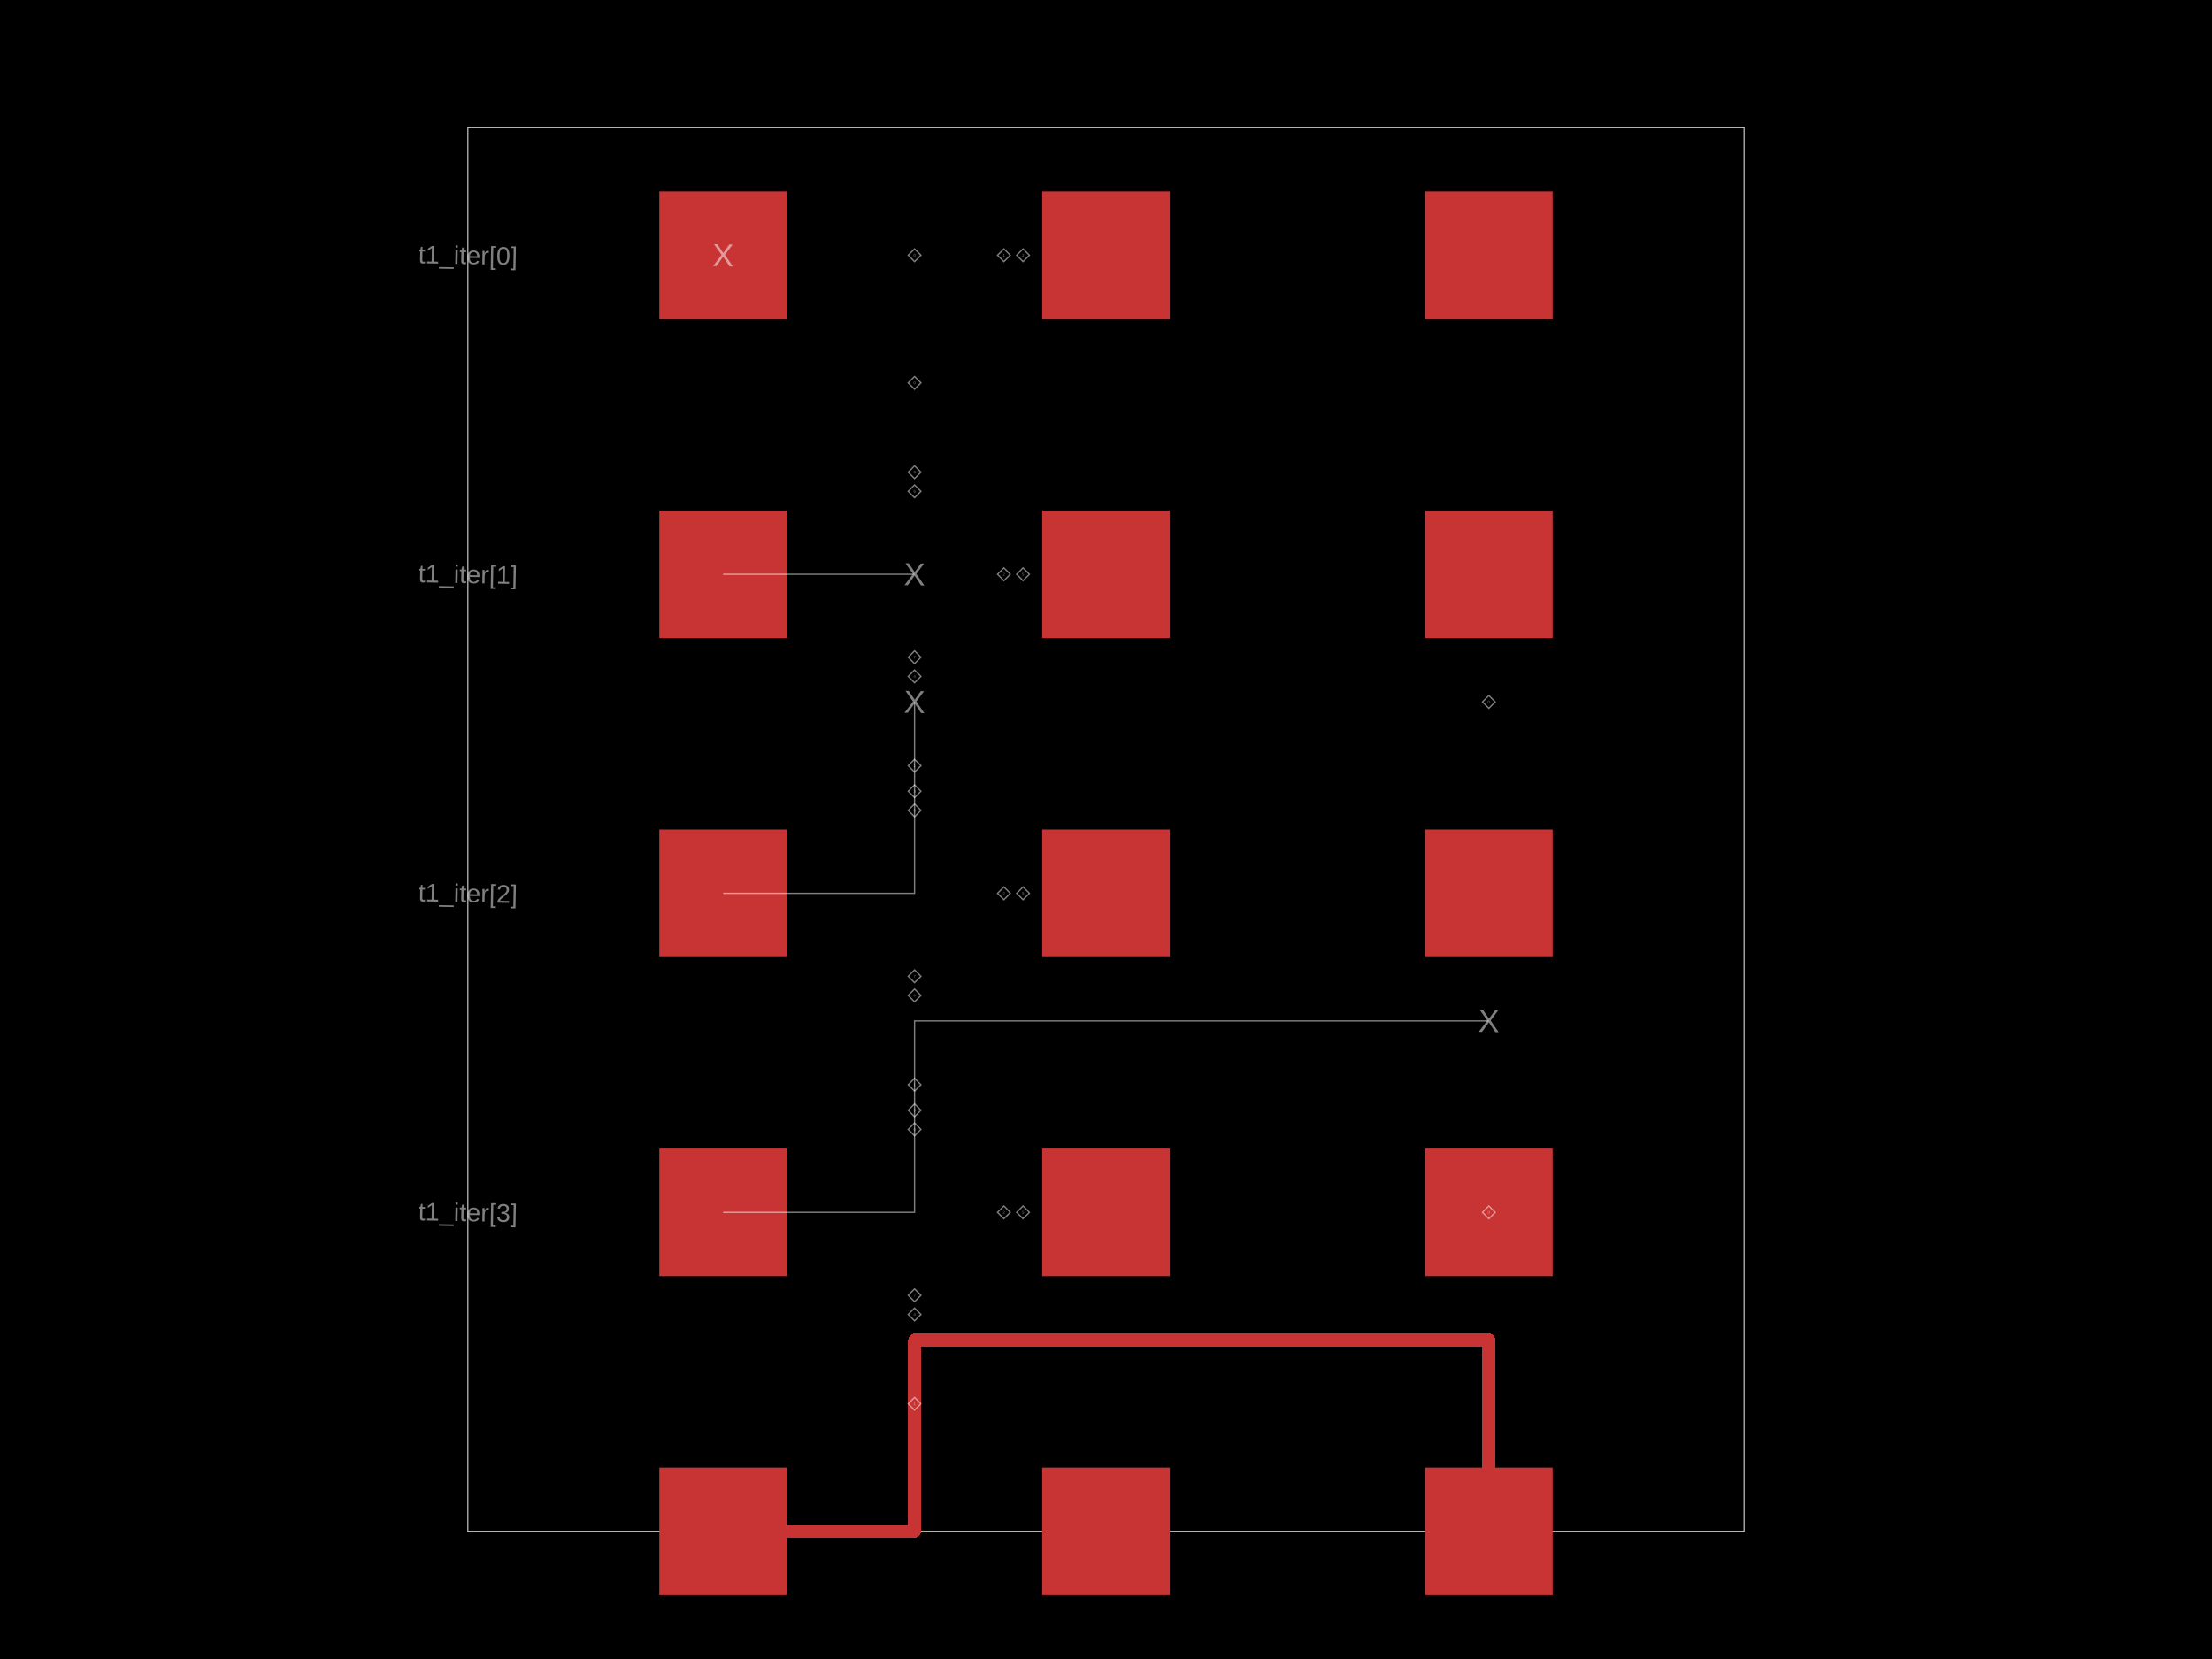
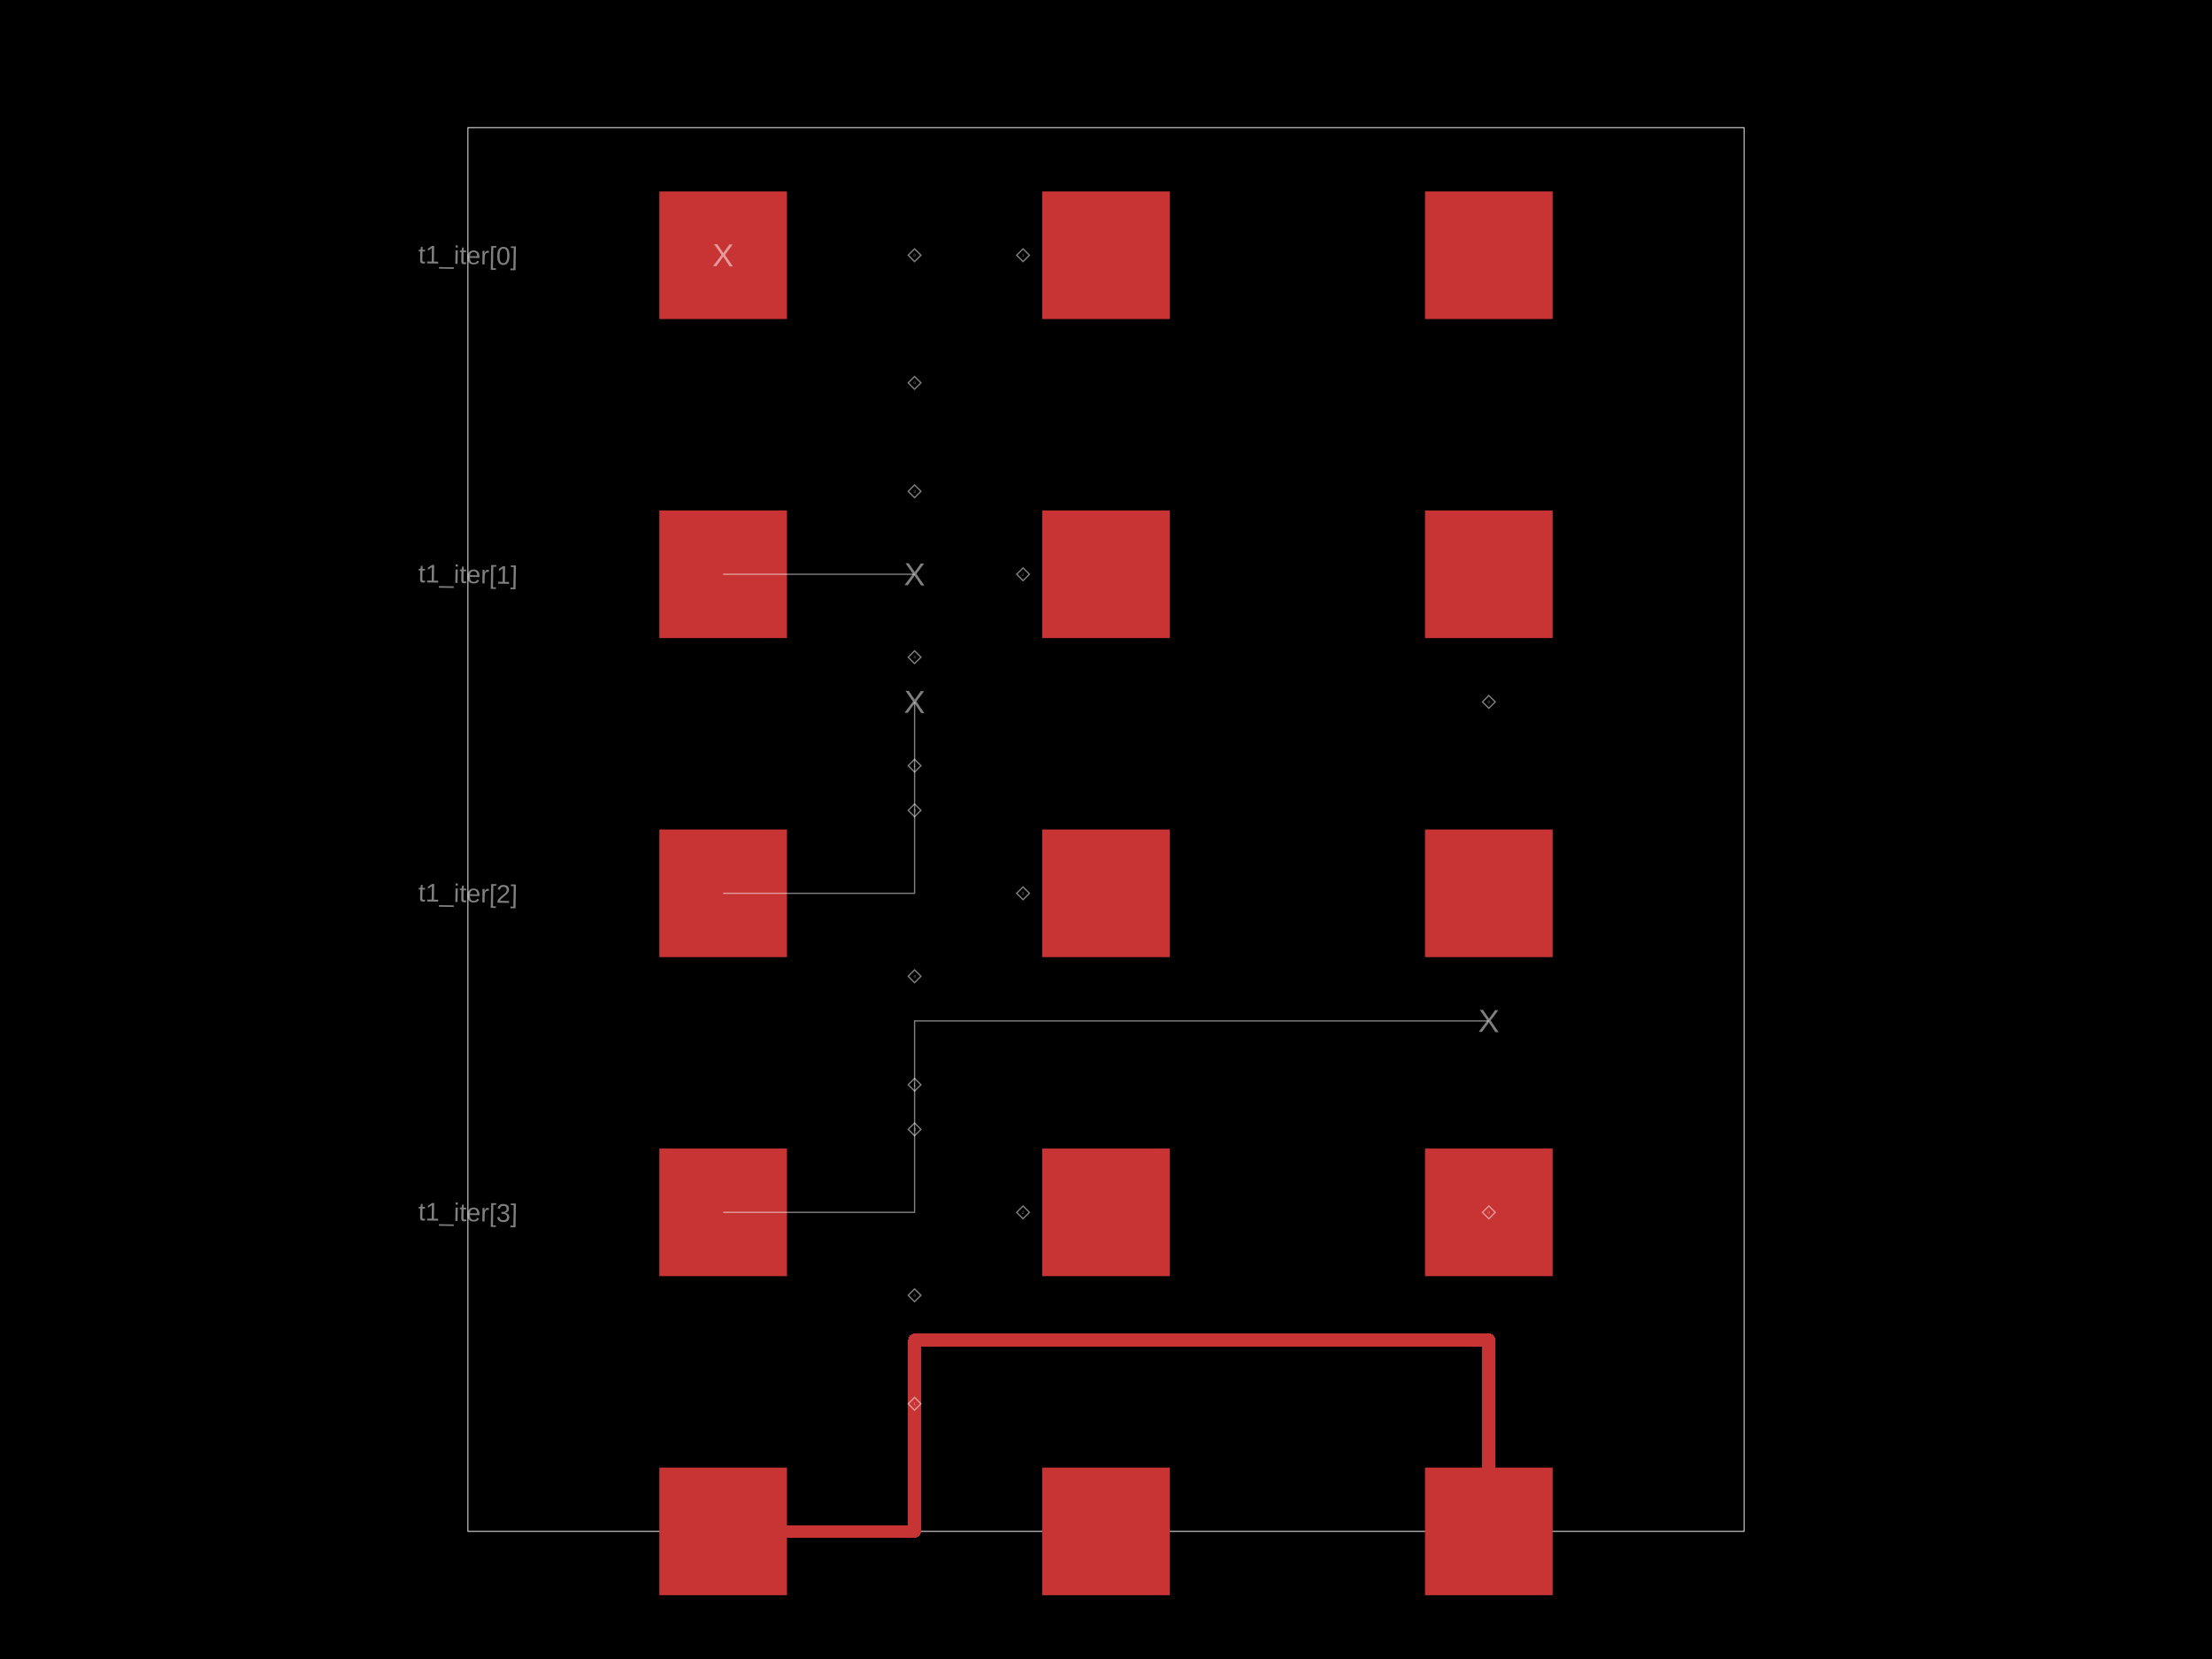
<svg xmlns="http://www.w3.org/2000/svg" width="800" height="600">
  <style>
              .pcb-board { fill: #000; }
              .pcb-trace { fill: none; }
              .pcb-hole-outer { fill: rgb(200, 52, 52); }
              .pcb-hole-inner { fill: rgb(255, 38, 226); }
              .pcb-pad { }
              .pcb-boundary { fill: none; stroke: #fff; stroke-width: 0.3; }
              .pcb-silkscreen { fill: none; }
              .pcb-silkscreen-top { stroke: #f2eda1; }
              .pcb-silkscreen-bottom { stroke: #f2eda1; }
              .pcb-silkscreen-text { fill: #f2eda1; }
            </style>
  <rect class="pcb-board" x="0" y="0" width="800" height="600" />
  <rect class="pcb-boundary" x="169.231" y="46.154" width="461.538" height="507.692" />
  <g transform="translate(261.5385, 92.30769) rotate(0) scale(1, -1)">
    <rect class="pcb-component" x="0" y="0" width="0" height="0" />
    <rect class="pcb-component-outline" x="0" y="0" width="0" height="0" />
  </g>
  <g transform="translate(538.4615, 92.30769) rotate(0) scale(1, -1)">
    <rect class="pcb-component" x="0" y="0" width="0" height="0" />
    <rect class="pcb-component-outline" x="0" y="0" width="0" height="0" />
  </g>
  <g transform="translate(400, 92.30769) rotate(0) scale(1, -1)">
    <rect class="pcb-component" x="0" y="0" width="0" height="0" />
    <rect class="pcb-component-outline" x="0" y="0" width="0" height="0" />
  </g>
  <g transform="translate(261.5385, 207.6923) rotate(0) scale(1, -1)">
    <rect class="pcb-component" x="0" y="0" width="0" height="0" />
    <rect class="pcb-component-outline" x="0" y="0" width="0" height="0" />
  </g>
  <g transform="translate(538.4615, 207.6923) rotate(0) scale(1, -1)">
    <rect class="pcb-component" x="0" y="0" width="0" height="0" />
    <rect class="pcb-component-outline" x="0" y="0" width="0" height="0" />
  </g>
  <g transform="translate(400, 207.6923) rotate(0) scale(1, -1)">
    <rect class="pcb-component" x="0" y="0" width="0" height="0" />
    <rect class="pcb-component-outline" x="0" y="0" width="0" height="0" />
  </g>
  <g transform="translate(261.5385, 323.0769) rotate(0) scale(1, -1)">
    <rect class="pcb-component" x="0" y="0" width="0" height="0" />
    <rect class="pcb-component-outline" x="0" y="0" width="0" height="0" />
  </g>
  <g transform="translate(538.4615, 323.0769) rotate(0) scale(1, -1)">
    <rect class="pcb-component" x="0" y="0" width="0" height="0" />
    <rect class="pcb-component-outline" x="0" y="0" width="0" height="0" />
  </g>
  <g transform="translate(400, 323.0769) rotate(0) scale(1, -1)">
    <rect class="pcb-component" x="0" y="0" width="0" height="0" />
    <rect class="pcb-component-outline" x="0" y="0" width="0" height="0" />
  </g>
  <g transform="translate(261.5385, 438.4615) rotate(0) scale(1, -1)">
    <rect class="pcb-component" x="0" y="0" width="0" height="0" />
    <rect class="pcb-component-outline" x="0" y="0" width="0" height="0" />
  </g>
  <g transform="translate(538.4615, 438.4615) rotate(0) scale(1, -1)">
    <rect class="pcb-component" x="0" y="0" width="0" height="0" />
    <rect class="pcb-component-outline" x="0" y="0" width="0" height="0" />
  </g>
  <g transform="translate(400, 438.4615) rotate(0) scale(1, -1)">
    <rect class="pcb-component" x="0" y="0" width="0" height="0" />
    <rect class="pcb-component-outline" x="0" y="0" width="0" height="0" />
  </g>
  <g transform="translate(261.5385, 553.8462) rotate(0) scale(1, -1)">
    <rect class="pcb-component" x="0" y="0" width="0" height="0" />
    <rect class="pcb-component-outline" x="0" y="0" width="0" height="0" />
  </g>
  <g transform="translate(538.4615, 553.8462) rotate(0) scale(1, -1)">
    <rect class="pcb-component" x="0" y="0" width="0" height="0" />
    <rect class="pcb-component-outline" x="0" y="0" width="0" height="0" />
  </g>
  <g transform="translate(400, 553.8462) rotate(0) scale(1, -1)">
    <rect class="pcb-component" x="0" y="0" width="0" height="0" />
    <rect class="pcb-component-outline" x="0" y="0" width="0" height="0" />
  </g>
  <rect class="pcb-pad" fill="rgb(200, 52, 52)" x="238.462" y="69.231" width="46.154" height="46.154" />
  <rect class="pcb-pad" fill="rgb(200, 52, 52)" x="515.385" y="69.231" width="46.154" height="46.154" />
  <rect class="pcb-pad" fill="rgb(200, 52, 52)" x="376.923" y="69.231" width="46.154" height="46.154" />
  <rect class="pcb-pad" fill="rgb(200, 52, 52)" x="238.462" y="184.615" width="46.154" height="46.154" />
  <rect class="pcb-pad" fill="rgb(200, 52, 52)" x="515.385" y="184.615" width="46.154" height="46.154" />
  <rect class="pcb-pad" fill="rgb(200, 52, 52)" x="376.923" y="184.615" width="46.154" height="46.154" />
  <rect class="pcb-pad" fill="rgb(200, 52, 52)" x="238.462" y="300" width="46.154" height="46.154" />
  <rect class="pcb-pad" fill="rgb(200, 52, 52)" x="515.385" y="300" width="46.154" height="46.154" />
  <rect class="pcb-pad" fill="rgb(200, 52, 52)" x="376.923" y="300" width="46.154" height="46.154" />
  <rect class="pcb-pad" fill="rgb(200, 52, 52)" x="238.462" y="415.385" width="46.154" height="46.154" />
  <rect class="pcb-pad" fill="rgb(200, 52, 52)" x="515.385" y="415.385" width="46.154" height="46.154" />
  <rect class="pcb-pad" fill="rgb(200, 52, 52)" x="376.923" y="415.385" width="46.154" height="46.154" />
  <rect class="pcb-pad" fill="rgb(200, 52, 52)" x="238.462" y="530.769" width="46.154" height="46.154" />
  <rect class="pcb-pad" fill="rgb(200, 52, 52)" x="515.385" y="530.769" width="46.154" height="46.154" />
  <rect class="pcb-pad" fill="rgb(200, 52, 52)" x="376.923" y="530.769" width="46.154" height="46.154" />
  <path class="pcb-trace" stroke="rgb(200, 52, 52)" d="M 261.538 553.846 L 330.769 553.846" stroke-width="4.615" stroke-linecap="round" stroke-linejoin="round" shape-rendering="crispEdges" />
  <path class="pcb-trace" stroke="rgb(200, 52, 52)" d="M 330.769 553.846 L 330.769 484.615" stroke-width="4.615" stroke-linecap="round" stroke-linejoin="round" shape-rendering="crispEdges" />
  <path class="pcb-trace" stroke="rgb(200, 52, 52)" d="M 330.769 484.615 L 538.462 484.615" stroke-width="4.615" stroke-linecap="round" stroke-linejoin="round" shape-rendering="crispEdges" />
  <path class="pcb-trace" stroke="rgb(200, 52, 52)" d="M 538.462 484.615 L 538.462 553.846" stroke-width="4.615" stroke-linecap="round" stroke-linejoin="round" shape-rendering="crispEdges" />
  <path class="pcb-fabrication-note-path" stroke="rgba(255,255,255,0.5)" fill="none" d="M 330.769 90 L 333.077 92.308 L 330.769 94.615 L 328.462 92.308 Z" stroke-width="0.462" data-pcb-component-id="" data-pcb-fabrication-note-path-id="note_path_-1.5_0" />
-   <path class="pcb-fabrication-note-path" stroke="rgba(255,255,255,0.5)" fill="none" d="M 363.077 90 L 365.385 92.308 L 363.077 94.615 L 360.769 92.308 Z" stroke-width="0.462" data-pcb-component-id="" data-pcb-fabrication-note-path-id="note_path_-0.7999999999999998_0" />
  <path class="pcb-fabrication-note-path" stroke="rgba(255,255,255,0.5)" fill="none" d="M 370 90 L 372.308 92.308 L 370 94.615 L 367.692 92.308 Z" stroke-width="0.462" data-pcb-component-id="" data-pcb-fabrication-note-path-id="note_path_-0.6499999999999999_0" />
  <path class="pcb-fabrication-note-path" stroke="rgba(255,255,255,0.5)" fill="none" d="M 330.769 136.154 L 333.077 138.462 L 330.769 140.769 L 328.462 138.462 Z" stroke-width="0.462" data-pcb-component-id="" data-pcb-fabrication-note-path-id="note_path_-1.5_1.5" />
  <path class="pcb-fabrication-note-path" stroke="rgba(255,255,255,0.5)" fill="none" d="M 330.769 274.615 L 333.077 276.923 L 330.769 279.231 L 328.462 276.923 Z" stroke-width="0.462" data-pcb-component-id="" data-pcb-fabrication-note-path-id="note_path_-1.5_-1.5" />
-   <path class="pcb-fabrication-note-path" stroke="rgba(255,255,255,0.5)" fill="none" d="M 363.077 205.385 L 365.385 207.692 L 363.077 210 L 360.769 207.692 Z" stroke-width="0.462" data-pcb-component-id="" data-pcb-fabrication-note-path-id="note_path_-0.7999999999999998_0" />
-   <path class="pcb-fabrication-note-path" stroke="rgba(255,255,255,0.5)" fill="none" d="M 330.769 168.462 L 333.077 170.769 L 330.769 173.077 L 328.462 170.769 Z" stroke-width="0.462" data-pcb-component-id="" data-pcb-fabrication-note-path-id="note_path_-1.5_0.8" />
-   <path class="pcb-fabrication-note-path" stroke="rgba(255,255,255,0.5)" fill="none" d="M 330.769 242.308 L 333.077 244.615 L 330.769 246.923 L 328.462 244.615 Z" stroke-width="0.462" data-pcb-component-id="" data-pcb-fabrication-note-path-id="note_path_-1.5_-0.8" />
  <path class="pcb-fabrication-note-path" stroke="rgba(255,255,255,0.5)" fill="none" d="M 370 205.385 L 372.308 207.692 L 370 210 L 367.692 207.692 Z" stroke-width="0.462" data-pcb-component-id="" data-pcb-fabrication-note-path-id="note_path_-0.6499999999999999_0" />
  <path class="pcb-fabrication-note-path" stroke="rgba(255,255,255,0.5)" fill="none" d="M 330.769 175.385 L 333.077 177.692 L 330.769 180 L 328.462 177.692 Z" stroke-width="0.462" data-pcb-component-id="" data-pcb-fabrication-note-path-id="note_path_-1.5_0.65" />
  <path class="pcb-fabrication-note-path" stroke="rgba(255,255,255,0.5)" fill="none" d="M 330.769 235.385 L 333.077 237.692 L 330.769 240 L 328.462 237.692 Z" stroke-width="0.462" data-pcb-component-id="" data-pcb-fabrication-note-path-id="note_path_-1.5_-0.65" />
  <path class="pcb-fabrication-note-path" stroke="rgba(255,255,255,0.5)" fill="none" d="M 261.538 207.692 L 330.769 207.692" stroke-width="0.462" data-pcb-component-id="" data-pcb-fabrication-note-path-id="note_path_-1.5_0" />
  <path class="pcb-fabrication-note-path" stroke="rgba(255,255,255,0.5)" fill="none" d="M 538.462 251.538 L 540.769 253.846 L 538.462 256.154 L 536.154 253.846 Z" stroke-width="0.462" data-pcb-component-id="" data-pcb-fabrication-note-path-id="note_path_3_1.5" />
  <path class="pcb-fabrication-note-path" stroke="rgba(255,255,255,0.5)" fill="none" d="M 330.769 390 L 333.077 392.308 L 330.769 394.615 L 328.462 392.308 Z" stroke-width="0.462" data-pcb-component-id="" data-pcb-fabrication-note-path-id="note_path_-1.5_-1.5" />
-   <path class="pcb-fabrication-note-path" stroke="rgba(255,255,255,0.5)" fill="none" d="M 363.077 320.769 L 365.385 323.077 L 363.077 325.385 L 360.769 323.077 Z" stroke-width="0.462" data-pcb-component-id="" data-pcb-fabrication-note-path-id="note_path_-0.7999999999999998_0" />
-   <path class="pcb-fabrication-note-path" stroke="rgba(255,255,255,0.5)" fill="none" d="M 330.769 283.846 L 333.077 286.154 L 330.769 288.462 L 328.462 286.154 Z" stroke-width="0.462" data-pcb-component-id="" data-pcb-fabrication-note-path-id="note_path_-1.5_0.8" />
-   <path class="pcb-fabrication-note-path" stroke="rgba(255,255,255,0.5)" fill="none" d="M 330.769 357.692 L 333.077 360 L 330.769 362.308 L 328.462 360 Z" stroke-width="0.462" data-pcb-component-id="" data-pcb-fabrication-note-path-id="note_path_-1.5_-0.8" />
  <path class="pcb-fabrication-note-path" stroke="rgba(255,255,255,0.5)" fill="none" d="M 370 320.769 L 372.308 323.077 L 370 325.385 L 367.692 323.077 Z" stroke-width="0.462" data-pcb-component-id="" data-pcb-fabrication-note-path-id="note_path_-0.6499999999999999_0" />
  <path class="pcb-fabrication-note-path" stroke="rgba(255,255,255,0.5)" fill="none" d="M 330.769 290.769 L 333.077 293.077 L 330.769 295.385 L 328.462 293.077 Z" stroke-width="0.462" data-pcb-component-id="" data-pcb-fabrication-note-path-id="note_path_-1.5_0.65" />
  <path class="pcb-fabrication-note-path" stroke="rgba(255,255,255,0.5)" fill="none" d="M 330.769 350.769 L 333.077 353.077 L 330.769 355.385 L 328.462 353.077 Z" stroke-width="0.462" data-pcb-component-id="" data-pcb-fabrication-note-path-id="note_path_-1.5_-0.65" />
  <path class="pcb-fabrication-note-path" stroke="rgba(255,255,255,0.5)" fill="none" d="M 261.538 323.077 L 330.769 323.077 L 330.769 253.846" stroke-width="0.462" data-pcb-component-id="" data-pcb-fabrication-note-path-id="note_path_-1.5_1.5" />
  <path class="pcb-fabrication-note-path" stroke="rgba(255,255,255,0.5)" fill="none" d="M 538.462 436.154 L 540.769 438.462 L 538.462 440.769 L 536.154 438.462 Z" stroke-width="0.462" data-pcb-component-id="" data-pcb-fabrication-note-path-id="note_path_3_0" />
  <path class="pcb-fabrication-note-path" stroke="rgba(255,255,255,0.5)" fill="none" d="M 330.769 505.385 L 333.077 507.692 L 330.769 510 L 328.462 507.692 Z" stroke-width="0.462" data-pcb-component-id="" data-pcb-fabrication-note-path-id="note_path_-1.5_-1.5" />
-   <path class="pcb-fabrication-note-path" stroke="rgba(255,255,255,0.5)" fill="none" d="M 363.077 436.154 L 365.385 438.462 L 363.077 440.769 L 360.769 438.462 Z" stroke-width="0.462" data-pcb-component-id="" data-pcb-fabrication-note-path-id="note_path_-0.7999999999999998_0" />
-   <path class="pcb-fabrication-note-path" stroke="rgba(255,255,255,0.5)" fill="none" d="M 330.769 399.231 L 333.077 401.538 L 330.769 403.846 L 328.462 401.538 Z" stroke-width="0.462" data-pcb-component-id="" data-pcb-fabrication-note-path-id="note_path_-1.5_0.8" />
-   <path class="pcb-fabrication-note-path" stroke="rgba(255,255,255,0.5)" fill="none" d="M 330.769 473.077 L 333.077 475.385 L 330.769 477.692 L 328.462 475.385 Z" stroke-width="0.462" data-pcb-component-id="" data-pcb-fabrication-note-path-id="note_path_-1.5_-0.8" />
  <path class="pcb-fabrication-note-path" stroke="rgba(255,255,255,0.5)" fill="none" d="M 370 436.154 L 372.308 438.462 L 370 440.769 L 367.692 438.462 Z" stroke-width="0.462" data-pcb-component-id="" data-pcb-fabrication-note-path-id="note_path_-0.6499999999999999_0" />
  <path class="pcb-fabrication-note-path" stroke="rgba(255,255,255,0.5)" fill="none" d="M 330.769 406.154 L 333.077 408.462 L 330.769 410.769 L 328.462 408.462 Z" stroke-width="0.462" data-pcb-component-id="" data-pcb-fabrication-note-path-id="note_path_-1.5_0.65" />
  <path class="pcb-fabrication-note-path" stroke="rgba(255,255,255,0.5)" fill="none" d="M 330.769 466.154 L 333.077 468.462 L 330.769 470.769 L 328.462 468.462 Z" stroke-width="0.462" data-pcb-component-id="" data-pcb-fabrication-note-path-id="note_path_-1.5_-0.65" />
  <path class="pcb-fabrication-note-path" stroke="rgba(255,255,255,0.5)" fill="none" d="M 261.538 438.462 L 330.769 438.462 L 330.769 369.231 L 538.462 369.231" stroke-width="0.462" data-pcb-component-id="" data-pcb-fabrication-note-path-id="note_path_3_1.5" />
  <text x="0" y="0" font-family="Arial, sans-serif" font-size="11.538" text-anchor="middle" dominant-baseline="central" transform="matrix(0.9998477,0.01745241,-0.01745241,0.9998477,261.5385,92.30769)" class="pcb-fabrication-note-text" fill="rgba(255,255,255,0.5)">X</text>
  <text x="0" y="0" font-family="Arial, sans-serif" font-size="1.385" text-anchor="middle" dominant-baseline="central" transform="matrix(0.9998477,0.01745241,-0.01745241,0.9998477,330.7692,92.30769)" class="pcb-fabrication-note-text" fill="rgba(255,255,255,0.5)">0</text>
-   <text x="0" y="0" font-family="Arial, sans-serif" font-size="1.385" text-anchor="middle" dominant-baseline="central" transform="matrix(0.9998477,0.01745241,-0.01745241,0.9998477,363.0769,92.30769)" class="pcb-fabrication-note-text" fill="rgba(255,255,255,0.5)">1</text>
-   <text x="0" y="0" font-family="Arial, sans-serif" font-size="1.385" text-anchor="middle" dominant-baseline="central" transform="matrix(0.9998477,0.01745241,-0.01745241,0.9998477,370,92.30769)" class="pcb-fabrication-note-text" fill="rgba(255,255,255,0.5)">2</text>
+   <text x="0" y="0" font-family="Arial, sans-serif" font-size="1.385" text-anchor="middle" dominant-baseline="central" transform="matrix(0.9998477,0.01745241,-0.01745241,0.9998477,370,92.30769)" class="pcb-fabrication-note-text" fill="rgba(255,255,255,0.5)">1</text>
  <text x="0" y="0" font-family="Arial, sans-serif" font-size="9.231" text-anchor="middle" dominant-baseline="central" transform="matrix(0.9998477,0.01745241,-0.01745241,0.9998477,169.2308,92.30769)" class="pcb-fabrication-note-text" fill="rgba(255,255,255,0.5)">t1_iter[0]</text>
  <text x="0" y="0" font-family="Arial, sans-serif" font-size="11.538" text-anchor="middle" dominant-baseline="central" transform="matrix(0.9998477,0.01745241,-0.01745241,0.9998477,330.7692,207.6923)" class="pcb-fabrication-note-text" fill="rgba(255,255,255,0.5)">X</text>
  <text x="0" y="0" font-family="Arial, sans-serif" font-size="1.385" text-anchor="middle" dominant-baseline="central" transform="matrix(0.9998477,0.01745241,-0.01745241,0.9998477,330.7692,138.4615)" class="pcb-fabrication-note-text" fill="rgba(255,255,255,0.5)">0</text>
  <text x="0" y="0" font-family="Arial, sans-serif" font-size="1.385" text-anchor="middle" dominant-baseline="central" transform="matrix(0.9998477,0.01745241,-0.01745241,0.9998477,330.7692,276.9231)" class="pcb-fabrication-note-text" fill="rgba(255,255,255,0.5)">1</text>
-   <text x="0" y="0" font-family="Arial, sans-serif" font-size="1.385" text-anchor="middle" dominant-baseline="central" transform="matrix(0.9998477,0.01745241,-0.01745241,0.9998477,363.0769,207.6923)" class="pcb-fabrication-note-text" fill="rgba(255,255,255,0.5)">2</text>
-   <text x="0" y="0" font-family="Arial, sans-serif" font-size="1.385" text-anchor="middle" dominant-baseline="central" transform="matrix(0.9998477,0.01745241,-0.01745241,0.9998477,330.7692,170.7692)" class="pcb-fabrication-note-text" fill="rgba(255,255,255,0.5)">3</text>
-   <text x="0" y="0" font-family="Arial, sans-serif" font-size="1.385" text-anchor="middle" dominant-baseline="central" transform="matrix(0.9998477,0.01745241,-0.01745241,0.9998477,330.7692,244.6154)" class="pcb-fabrication-note-text" fill="rgba(255,255,255,0.5)">4</text>
-   <text x="0" y="0" font-family="Arial, sans-serif" font-size="1.385" text-anchor="middle" dominant-baseline="central" transform="matrix(0.9998477,0.01745241,-0.01745241,0.9998477,370,207.6923)" class="pcb-fabrication-note-text" fill="rgba(255,255,255,0.5)">5</text>
-   <text x="0" y="0" font-family="Arial, sans-serif" font-size="1.385" text-anchor="middle" dominant-baseline="central" transform="matrix(0.9998477,0.01745241,-0.01745241,0.9998477,330.7692,177.6923)" class="pcb-fabrication-note-text" fill="rgba(255,255,255,0.5)">6</text>
-   <text x="0" y="0" font-family="Arial, sans-serif" font-size="1.385" text-anchor="middle" dominant-baseline="central" transform="matrix(0.9998477,0.01745241,-0.01745241,0.9998477,330.7692,237.6923)" class="pcb-fabrication-note-text" fill="rgba(255,255,255,0.5)">7</text>
+   <text x="0" y="0" font-family="Arial, sans-serif" font-size="1.385" text-anchor="middle" dominant-baseline="central" transform="matrix(0.9998477,0.01745241,-0.01745241,0.9998477,370,207.6923)" class="pcb-fabrication-note-text" fill="rgba(255,255,255,0.5)">2</text>
+   <text x="0" y="0" font-family="Arial, sans-serif" font-size="1.385" text-anchor="middle" dominant-baseline="central" transform="matrix(0.9998477,0.01745241,-0.01745241,0.9998477,330.7692,177.6923)" class="pcb-fabrication-note-text" fill="rgba(255,255,255,0.5)">3</text>
+   <text x="0" y="0" font-family="Arial, sans-serif" font-size="1.385" text-anchor="middle" dominant-baseline="central" transform="matrix(0.9998477,0.01745241,-0.01745241,0.9998477,330.7692,237.6923)" class="pcb-fabrication-note-text" fill="rgba(255,255,255,0.5)">4</text>
  <text x="0" y="0" font-family="Arial, sans-serif" font-size="9.231" text-anchor="middle" dominant-baseline="central" transform="matrix(0.9998477,0.01745241,-0.01745241,0.9998477,169.2308,207.6923)" class="pcb-fabrication-note-text" fill="rgba(255,255,255,0.5)">t1_iter[1]</text>
  <text x="0" y="0" font-family="Arial, sans-serif" font-size="11.538" text-anchor="middle" dominant-baseline="central" transform="matrix(0.9998477,0.01745241,-0.01745241,0.9998477,330.7692,253.8462)" class="pcb-fabrication-note-text" fill="rgba(255,255,255,0.5)">X</text>
  <text x="0" y="0" font-family="Arial, sans-serif" font-size="1.385" text-anchor="middle" dominant-baseline="central" transform="matrix(0.9998477,0.01745241,-0.01745241,0.9998477,538.4615,253.8462)" class="pcb-fabrication-note-text" fill="rgba(255,255,255,0.5)">0</text>
  <text x="0" y="0" font-family="Arial, sans-serif" font-size="1.385" text-anchor="middle" dominant-baseline="central" transform="matrix(0.9998477,0.01745241,-0.01745241,0.9998477,330.7692,392.3077)" class="pcb-fabrication-note-text" fill="rgba(255,255,255,0.5)">1</text>
-   <text x="0" y="0" font-family="Arial, sans-serif" font-size="1.385" text-anchor="middle" dominant-baseline="central" transform="matrix(0.9998477,0.01745241,-0.01745241,0.9998477,363.0769,323.0769)" class="pcb-fabrication-note-text" fill="rgba(255,255,255,0.5)">2</text>
-   <text x="0" y="0" font-family="Arial, sans-serif" font-size="1.385" text-anchor="middle" dominant-baseline="central" transform="matrix(0.9998477,0.01745241,-0.01745241,0.9998477,330.7692,286.1538)" class="pcb-fabrication-note-text" fill="rgba(255,255,255,0.5)">3</text>
-   <text x="0" y="0" font-family="Arial, sans-serif" font-size="1.385" text-anchor="middle" dominant-baseline="central" transform="matrix(0.9998477,0.01745241,-0.01745241,0.9998477,330.7692,360)" class="pcb-fabrication-note-text" fill="rgba(255,255,255,0.5)">4</text>
-   <text x="0" y="0" font-family="Arial, sans-serif" font-size="1.385" text-anchor="middle" dominant-baseline="central" transform="matrix(0.9998477,0.01745241,-0.01745241,0.9998477,370,323.0769)" class="pcb-fabrication-note-text" fill="rgba(255,255,255,0.5)">5</text>
-   <text x="0" y="0" font-family="Arial, sans-serif" font-size="1.385" text-anchor="middle" dominant-baseline="central" transform="matrix(0.9998477,0.01745241,-0.01745241,0.9998477,330.7692,293.0769)" class="pcb-fabrication-note-text" fill="rgba(255,255,255,0.5)">6</text>
-   <text x="0" y="0" font-family="Arial, sans-serif" font-size="1.385" text-anchor="middle" dominant-baseline="central" transform="matrix(0.9998477,0.01745241,-0.01745241,0.9998477,330.7692,353.0769)" class="pcb-fabrication-note-text" fill="rgba(255,255,255,0.5)">7</text>
+   <text x="0" y="0" font-family="Arial, sans-serif" font-size="1.385" text-anchor="middle" dominant-baseline="central" transform="matrix(0.9998477,0.01745241,-0.01745241,0.9998477,370,323.0769)" class="pcb-fabrication-note-text" fill="rgba(255,255,255,0.5)">2</text>
+   <text x="0" y="0" font-family="Arial, sans-serif" font-size="1.385" text-anchor="middle" dominant-baseline="central" transform="matrix(0.9998477,0.01745241,-0.01745241,0.9998477,330.7692,293.0769)" class="pcb-fabrication-note-text" fill="rgba(255,255,255,0.5)">3</text>
+   <text x="0" y="0" font-family="Arial, sans-serif" font-size="1.385" text-anchor="middle" dominant-baseline="central" transform="matrix(0.9998477,0.01745241,-0.01745241,0.9998477,330.7692,353.0769)" class="pcb-fabrication-note-text" fill="rgba(255,255,255,0.5)">4</text>
  <text x="0" y="0" font-family="Arial, sans-serif" font-size="9.231" text-anchor="middle" dominant-baseline="central" transform="matrix(0.9998477,0.01745241,-0.01745241,0.9998477,169.2308,323.0769)" class="pcb-fabrication-note-text" fill="rgba(255,255,255,0.5)">t1_iter[2]</text>
  <text x="0" y="0" font-family="Arial, sans-serif" font-size="11.538" text-anchor="middle" dominant-baseline="central" transform="matrix(0.9998477,0.01745241,-0.01745241,0.9998477,538.4615,369.2308)" class="pcb-fabrication-note-text" fill="rgba(255,255,255,0.5)">X</text>
  <text x="0" y="0" font-family="Arial, sans-serif" font-size="1.385" text-anchor="middle" dominant-baseline="central" transform="matrix(0.9998477,0.01745241,-0.01745241,0.9998477,538.4615,438.4615)" class="pcb-fabrication-note-text" fill="rgba(255,255,255,0.5)">0</text>
  <text x="0" y="0" font-family="Arial, sans-serif" font-size="1.385" text-anchor="middle" dominant-baseline="central" transform="matrix(0.9998477,0.01745241,-0.01745241,0.9998477,330.7692,507.6923)" class="pcb-fabrication-note-text" fill="rgba(255,255,255,0.5)">1</text>
-   <text x="0" y="0" font-family="Arial, sans-serif" font-size="1.385" text-anchor="middle" dominant-baseline="central" transform="matrix(0.9998477,0.01745241,-0.01745241,0.9998477,363.0769,438.4615)" class="pcb-fabrication-note-text" fill="rgba(255,255,255,0.5)">2</text>
-   <text x="0" y="0" font-family="Arial, sans-serif" font-size="1.385" text-anchor="middle" dominant-baseline="central" transform="matrix(0.9998477,0.01745241,-0.01745241,0.9998477,330.7692,401.5385)" class="pcb-fabrication-note-text" fill="rgba(255,255,255,0.5)">3</text>
-   <text x="0" y="0" font-family="Arial, sans-serif" font-size="1.385" text-anchor="middle" dominant-baseline="central" transform="matrix(0.9998477,0.01745241,-0.01745241,0.9998477,330.7692,475.3846)" class="pcb-fabrication-note-text" fill="rgba(255,255,255,0.5)">4</text>
-   <text x="0" y="0" font-family="Arial, sans-serif" font-size="1.385" text-anchor="middle" dominant-baseline="central" transform="matrix(0.9998477,0.01745241,-0.01745241,0.9998477,370,438.4615)" class="pcb-fabrication-note-text" fill="rgba(255,255,255,0.5)">5</text>
-   <text x="0" y="0" font-family="Arial, sans-serif" font-size="1.385" text-anchor="middle" dominant-baseline="central" transform="matrix(0.9998477,0.01745241,-0.01745241,0.9998477,330.7692,408.4615)" class="pcb-fabrication-note-text" fill="rgba(255,255,255,0.5)">6</text>
-   <text x="0" y="0" font-family="Arial, sans-serif" font-size="1.385" text-anchor="middle" dominant-baseline="central" transform="matrix(0.9998477,0.01745241,-0.01745241,0.9998477,330.7692,468.4615)" class="pcb-fabrication-note-text" fill="rgba(255,255,255,0.5)">7</text>
+   <text x="0" y="0" font-family="Arial, sans-serif" font-size="1.385" text-anchor="middle" dominant-baseline="central" transform="matrix(0.9998477,0.01745241,-0.01745241,0.9998477,370,438.4615)" class="pcb-fabrication-note-text" fill="rgba(255,255,255,0.5)">2</text>
+   <text x="0" y="0" font-family="Arial, sans-serif" font-size="1.385" text-anchor="middle" dominant-baseline="central" transform="matrix(0.9998477,0.01745241,-0.01745241,0.9998477,330.7692,408.4615)" class="pcb-fabrication-note-text" fill="rgba(255,255,255,0.5)">3</text>
+   <text x="0" y="0" font-family="Arial, sans-serif" font-size="1.385" text-anchor="middle" dominant-baseline="central" transform="matrix(0.9998477,0.01745241,-0.01745241,0.9998477,330.7692,468.4615)" class="pcb-fabrication-note-text" fill="rgba(255,255,255,0.5)">4</text>
  <text x="0" y="0" font-family="Arial, sans-serif" font-size="9.231" text-anchor="middle" dominant-baseline="central" transform="matrix(0.9998477,0.01745241,-0.01745241,0.9998477,169.2308,438.4615)" class="pcb-fabrication-note-text" fill="rgba(255,255,255,0.5)">t1_iter[3]</text>
</svg>
